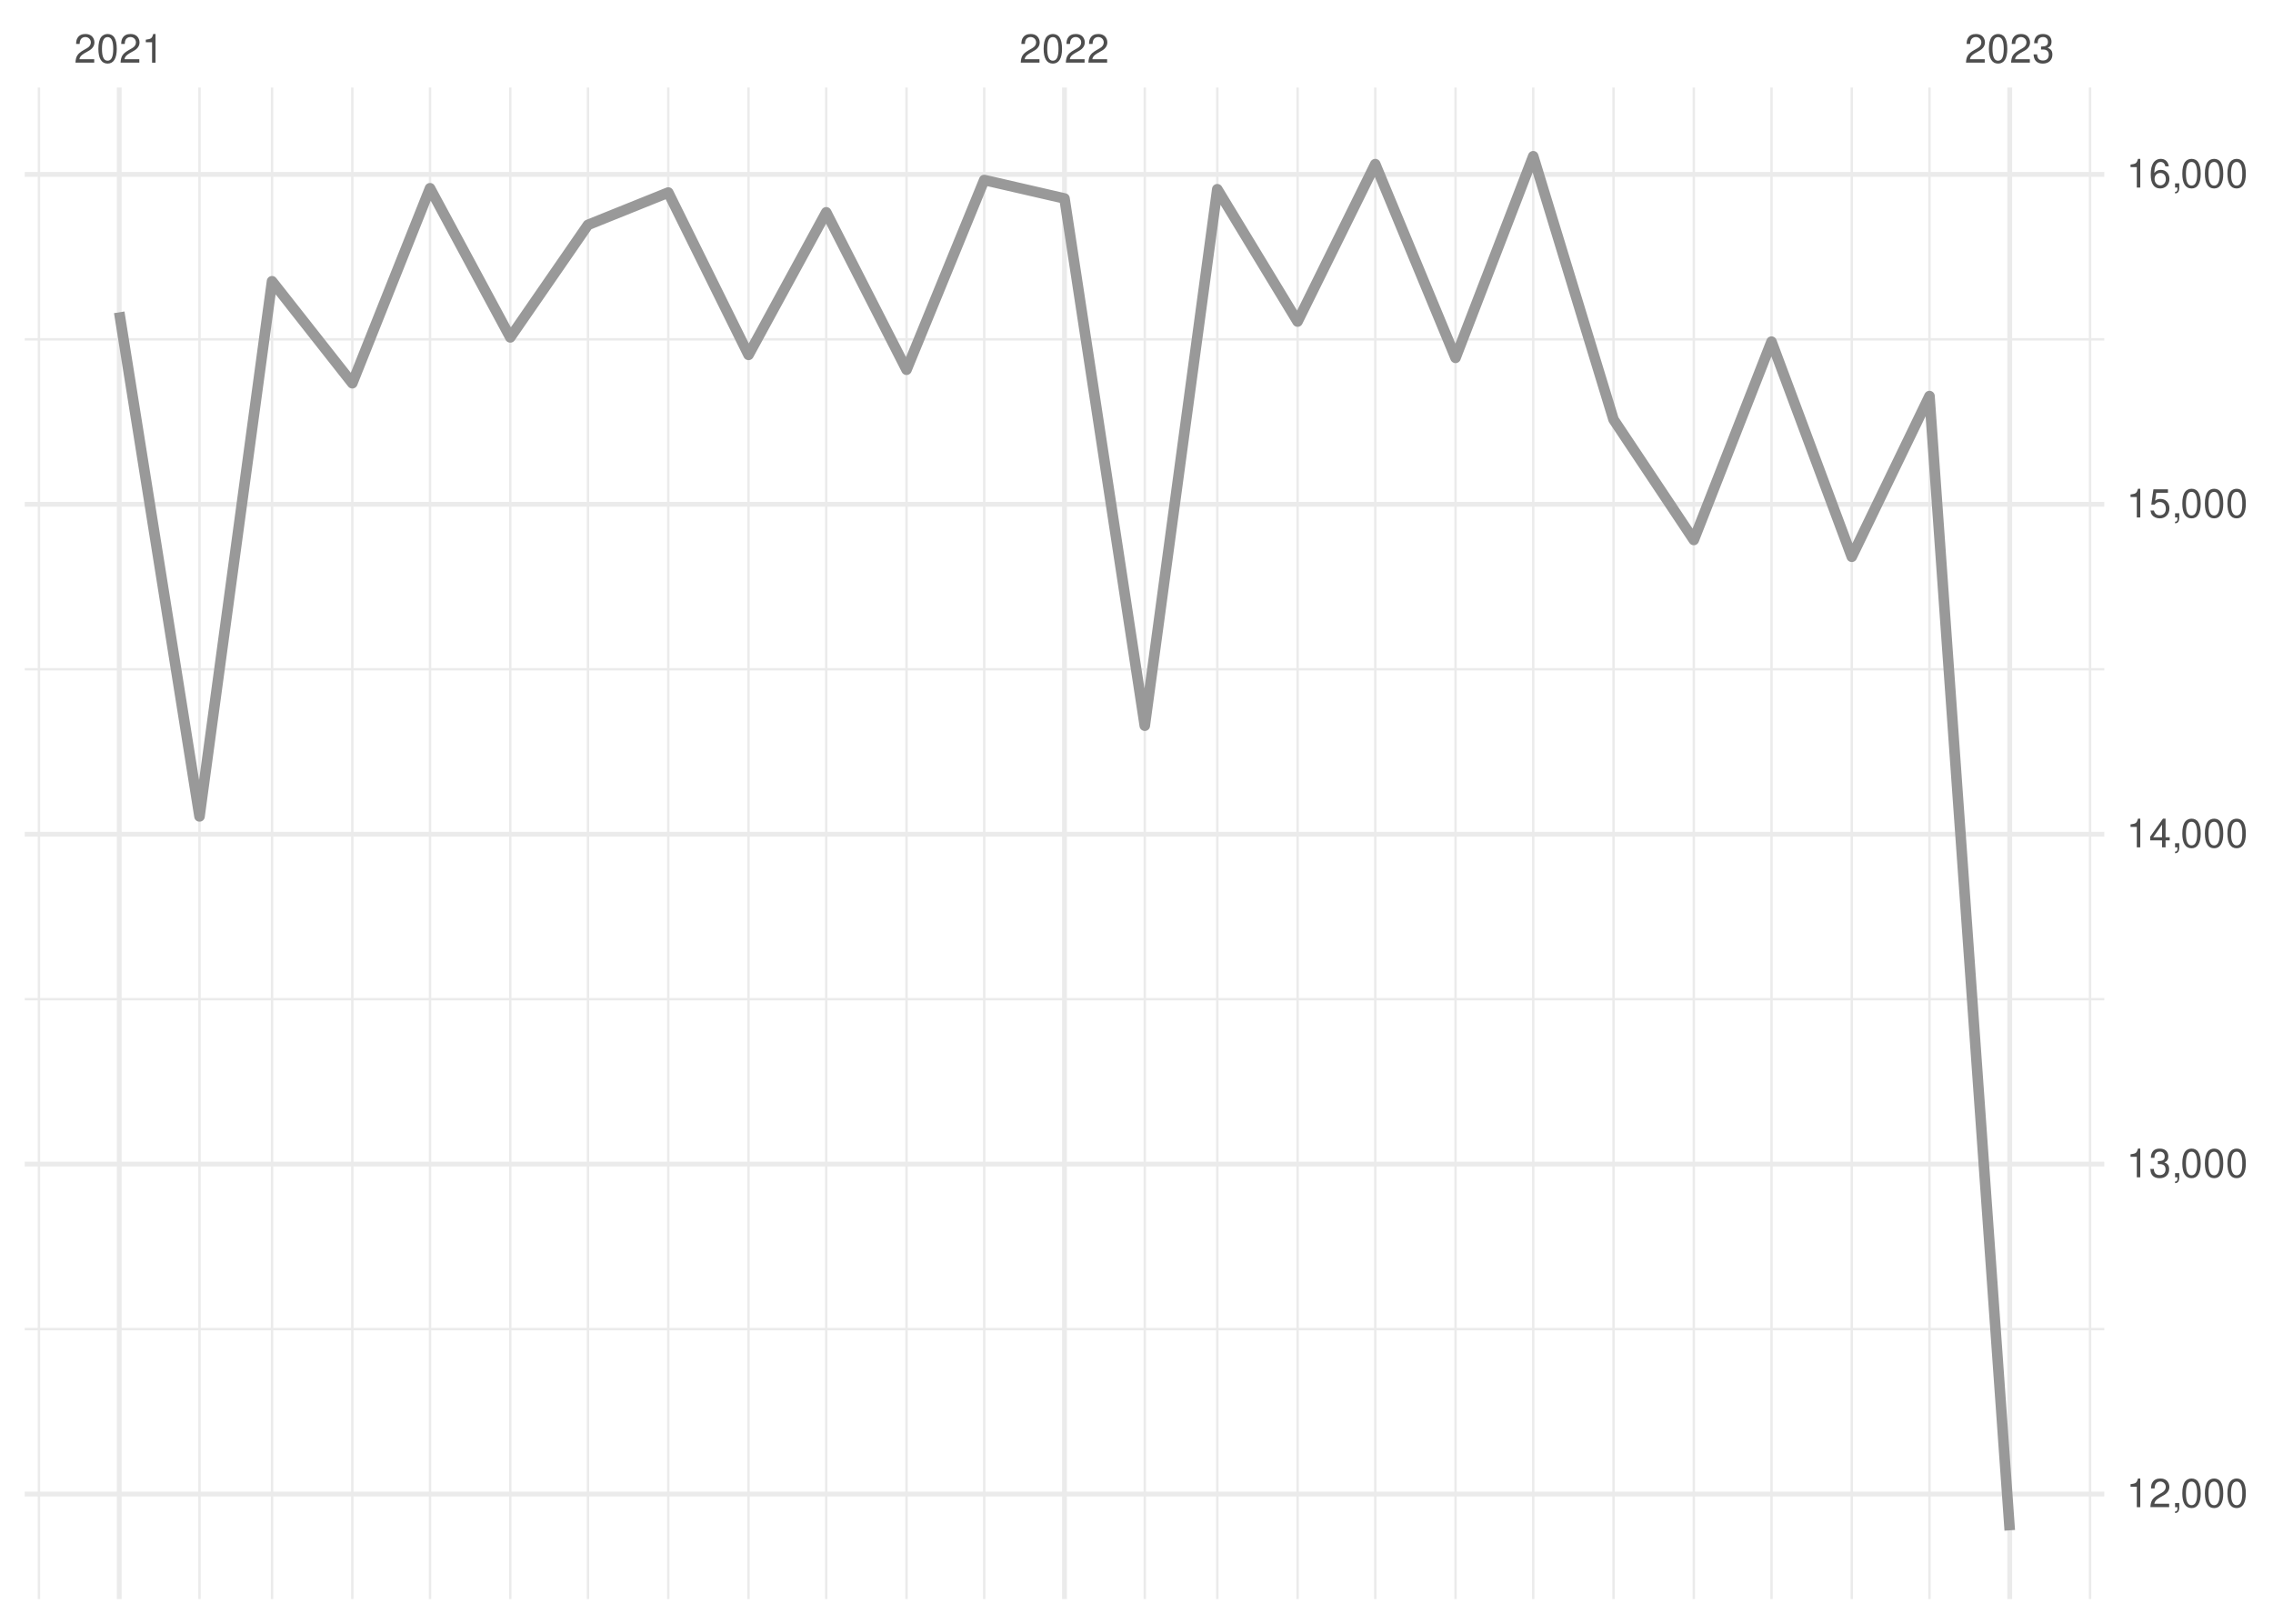
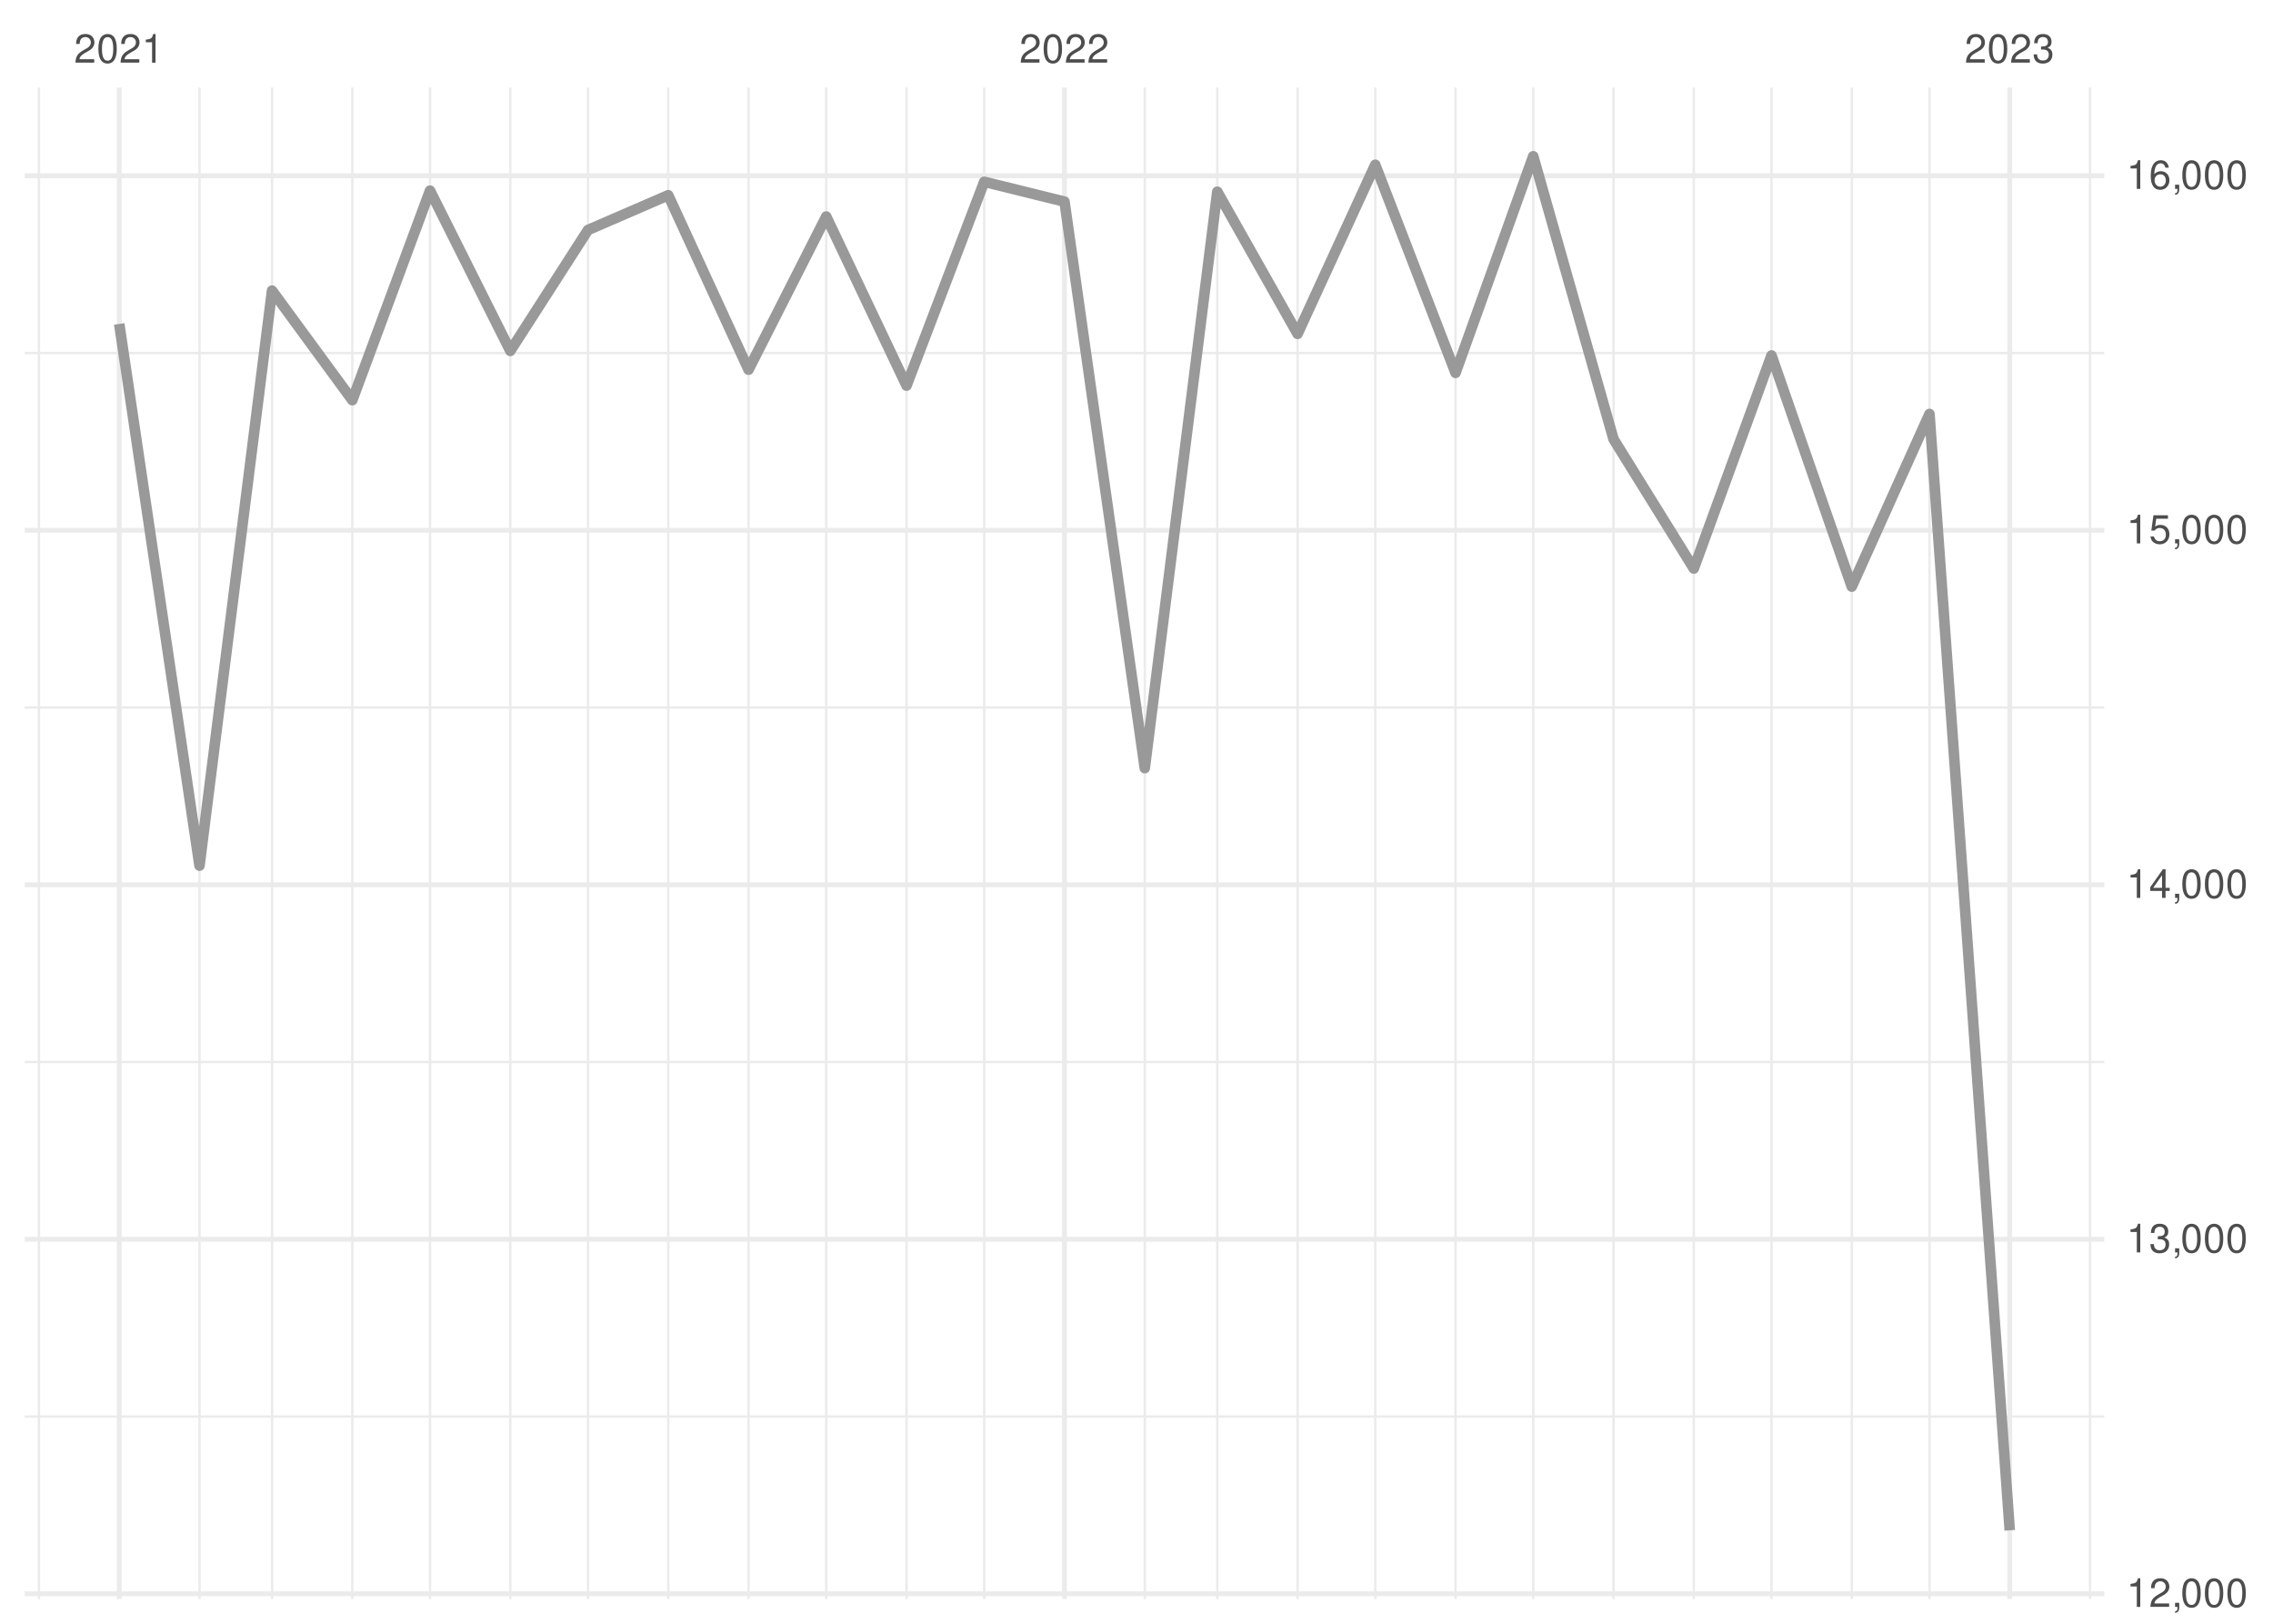
<svg xmlns="http://www.w3.org/2000/svg" xmlns:xlink="http://www.w3.org/1999/xlink" width="504pt" height="360pt" viewBox="0 0 504 360" version="1.1">
  <defs>
    <g>
      <symbol overflow="visible" id="glyph0-0">
        <path style="stroke:none;" d="" />
      </symbol>
      <symbol overflow="visible" id="glyph0-1">
        <path style="stroke:none;" d="M 4.453 -0.766 L 1.172 -0.766 C 1.25 -1.297 1.531 -1.625 2.297 -2.094 L 3.172 -2.594 C 4.047 -3.062 4.5 -3.719 4.5 -4.5 C 4.5 -5.031 4.281 -5.531 3.922 -5.875 C 3.547 -6.203 3.094 -6.359 2.5 -6.359 C 1.703 -6.359 1.125 -6.078 0.781 -5.531 C 0.547 -5.203 0.453 -4.797 0.438 -4.156 L 1.219 -4.156 C 1.234 -4.594 1.297 -4.844 1.406 -5.062 C 1.594 -5.438 2 -5.688 2.469 -5.688 C 3.172 -5.688 3.703 -5.172 3.703 -4.484 C 3.703 -3.969 3.406 -3.531 2.859 -3.219 L 2.047 -2.75 C 0.75 -2 0.375 -1.406 0.297 -0.016 L 4.453 -0.016 Z M 4.453 -0.766 " />
      </symbol>
      <symbol overflow="visible" id="glyph0-2">
        <path style="stroke:none;" d="M 2.422 -6.359 C 1.844 -6.359 1.312 -6.094 0.984 -5.672 C 0.578 -5.109 0.375 -4.25 0.375 -3.078 C 0.375 -0.938 1.078 0.203 2.422 0.203 C 3.734 0.203 4.453 -0.938 4.453 -3.031 C 4.453 -4.25 4.266 -5.078 3.859 -5.672 C 3.531 -6.109 3.016 -6.359 2.422 -6.359 Z M 2.422 -5.672 C 3.25 -5.672 3.672 -4.828 3.672 -3.094 C 3.672 -1.281 3.266 -0.438 2.406 -0.438 C 1.578 -0.438 1.172 -1.312 1.172 -3.062 C 1.172 -4.828 1.578 -5.672 2.422 -5.672 Z M 2.422 -5.672 " />
      </symbol>
      <symbol overflow="visible" id="glyph0-3">
        <path style="stroke:none;" d="M 2.281 -4.531 L 2.281 0 L 3.047 0 L 3.047 -6.359 L 2.547 -6.359 C 2.266 -5.391 2.094 -5.25 0.891 -5.094 L 0.891 -4.531 Z M 2.281 -4.531 " />
      </symbol>
      <symbol overflow="visible" id="glyph0-4">
        <path style="stroke:none;" d="M 1.938 -2.922 L 2.359 -2.922 C 3.203 -2.922 3.656 -2.531 3.656 -1.766 C 3.656 -0.969 3.172 -0.484 2.375 -0.484 C 1.516 -0.484 1.109 -0.922 1.062 -1.844 L 0.281 -1.844 C 0.312 -1.344 0.406 -1 0.547 -0.719 C 0.875 -0.109 1.484 0.203 2.344 0.203 C 3.625 0.203 4.453 -0.578 4.453 -1.781 C 4.453 -2.594 4.141 -3.031 3.391 -3.297 C 3.969 -3.531 4.266 -3.969 4.266 -4.609 C 4.266 -5.703 3.547 -6.359 2.359 -6.359 C 1.109 -6.359 0.438 -5.656 0.406 -4.312 L 1.188 -4.312 C 1.203 -4.703 1.234 -4.922 1.328 -5.109 C 1.5 -5.469 1.891 -5.688 2.375 -5.688 C 3.062 -5.688 3.469 -5.266 3.469 -4.578 C 3.469 -4.141 3.312 -3.859 2.969 -3.719 C 2.766 -3.625 2.484 -3.594 1.938 -3.578 Z M 1.938 -2.922 " />
      </symbol>
      <symbol overflow="visible" id="glyph0-5">
        <path style="stroke:none;" d="M 0.766 -0.922 L 0.766 0 L 1.297 0 L 1.297 0.156 C 1.297 0.766 1.172 0.938 0.766 0.953 L 0.766 1.297 C 1.344 1.312 1.688 0.891 1.688 0.141 L 1.688 -0.922 Z M 0.766 -0.922 " />
      </symbol>
      <symbol overflow="visible" id="glyph0-6">
        <path style="stroke:none;" d="M 2.875 -1.547 L 2.875 0 L 3.656 0 L 3.656 -1.547 L 4.578 -1.547 L 4.578 -2.234 L 3.656 -2.234 L 3.656 -6.359 L 3.078 -6.359 L 0.25 -2.359 L 0.25 -1.547 Z M 2.875 -2.234 L 0.922 -2.234 L 2.875 -5.047 Z M 2.875 -2.234 " />
      </symbol>
      <symbol overflow="visible" id="glyph0-7">
        <path style="stroke:none;" d="M 4.188 -6.234 L 0.969 -6.234 L 0.5 -2.844 L 1.219 -2.844 C 1.578 -3.266 1.875 -3.422 2.359 -3.422 C 3.203 -3.422 3.719 -2.844 3.719 -1.922 C 3.719 -1.031 3.203 -0.484 2.359 -0.484 C 1.688 -0.484 1.266 -0.828 1.078 -1.531 L 0.312 -1.531 C 0.406 -1.016 0.5 -0.781 0.688 -0.547 C 1.031 -0.078 1.672 0.203 2.375 0.203 C 3.641 0.203 4.516 -0.719 4.516 -2.031 C 4.516 -3.266 3.688 -4.109 2.5 -4.109 C 2.062 -4.109 1.703 -4 1.344 -3.734 L 1.594 -5.469 L 4.188 -5.469 Z M 4.188 -6.234 " />
      </symbol>
      <symbol overflow="visible" id="glyph0-8">
        <path style="stroke:none;" d="M 4.375 -4.703 C 4.234 -5.75 3.562 -6.359 2.609 -6.359 C 1.922 -6.359 1.312 -6.031 0.938 -5.453 C 0.547 -4.828 0.375 -4.062 0.375 -2.906 C 0.375 -1.828 0.531 -1.156 0.906 -0.594 C 1.234 -0.078 1.781 0.203 2.469 0.203 C 3.656 0.203 4.516 -0.688 4.516 -1.922 C 4.516 -3.094 3.719 -3.922 2.609 -3.922 C 1.984 -3.922 1.5 -3.688 1.172 -3.234 C 1.172 -4.797 1.672 -5.672 2.562 -5.672 C 3.109 -5.672 3.484 -5.328 3.609 -4.703 Z M 2.5 -3.234 C 3.25 -3.234 3.719 -2.703 3.719 -1.859 C 3.719 -1.062 3.188 -0.484 2.484 -0.484 C 1.766 -0.484 1.219 -1.094 1.219 -1.906 C 1.219 -2.688 1.734 -3.234 2.5 -3.234 Z M 2.5 -3.234 " />
      </symbol>
    </g>
    <clipPath id="clip1">
-       <path d="M 5.48 294 L 466.59 294 L 466.59 295 L 5.48 295 Z M 5.48 294 " />
+       <path d="M 5.48 313 L 466.59 313 L 466.59 315 L 5.48 315 Z M 5.48 313 " />
    </clipPath>
    <clipPath id="clip2">
-       <path d="M 5.48 221 L 466.59 221 L 466.59 222 L 5.48 222 Z M 5.48 221 " />
+       <path d="M 5.48 235 L 466.59 235 L 466.59 236 L 5.48 236 Z M 5.48 235 " />
    </clipPath>
    <clipPath id="clip3">
-       <path d="M 5.48 148 L 466.59 148 L 466.59 149 L 5.48 149 Z M 5.48 148 " />
+       <path d="M 5.48 156 L 466.59 156 L 466.59 158 L 5.48 158 Z M 5.48 156 " />
    </clipPath>
    <clipPath id="clip4">
-       <path d="M 5.48 74 L 466.59 74 L 466.59 76 L 5.48 76 Z M 5.48 74 " />
+       <path d="M 5.48 78 L 466.59 78 L 466.59 79 L 5.48 79 Z M 5.48 78 " />
    </clipPath>
    <clipPath id="clip5">
      <path d="M 8 19.41 L 9 19.41 L 9 354.52 L 8 354.52 Z M 8 19.41 " />
    </clipPath>
    <clipPath id="clip6">
      <path d="M 43 19.41 L 45 19.41 L 45 354.52 L 43 354.52 Z M 43 19.41 " />
    </clipPath>
    <clipPath id="clip7">
      <path d="M 60 19.41 L 61 19.41 L 61 354.52 L 60 354.52 Z M 60 19.41 " />
    </clipPath>
    <clipPath id="clip8">
      <path d="M 77 19.41 L 79 19.41 L 79 354.52 L 77 354.52 Z M 77 19.41 " />
    </clipPath>
    <clipPath id="clip9">
      <path d="M 95 19.41 L 96 19.41 L 96 354.52 L 95 354.52 Z M 95 19.41 " />
    </clipPath>
    <clipPath id="clip10">
      <path d="M 112 19.41 L 114 19.41 L 114 354.52 L 112 354.52 Z M 112 19.41 " />
    </clipPath>
    <clipPath id="clip11">
      <path d="M 130 19.41 L 131 19.41 L 131 354.52 L 130 354.52 Z M 130 19.41 " />
    </clipPath>
    <clipPath id="clip12">
      <path d="M 147 19.41 L 149 19.41 L 149 354.52 L 147 354.52 Z M 147 19.41 " />
    </clipPath>
    <clipPath id="clip13">
      <path d="M 165 19.41 L 167 19.41 L 167 354.52 L 165 354.52 Z M 165 19.41 " />
    </clipPath>
    <clipPath id="clip14">
      <path d="M 182 19.41 L 184 19.41 L 184 354.52 L 182 354.52 Z M 182 19.41 " />
    </clipPath>
    <clipPath id="clip15">
      <path d="M 200 19.41 L 202 19.41 L 202 354.52 L 200 354.52 Z M 200 19.41 " />
    </clipPath>
    <clipPath id="clip16">
      <path d="M 217 19.41 L 219 19.41 L 219 354.52 L 217 354.52 Z M 217 19.41 " />
    </clipPath>
    <clipPath id="clip17">
      <path d="M 253 19.41 L 255 19.41 L 255 354.52 L 253 354.52 Z M 253 19.41 " />
    </clipPath>
    <clipPath id="clip18">
      <path d="M 269 19.41 L 271 19.41 L 271 354.52 L 269 354.52 Z M 269 19.41 " />
    </clipPath>
    <clipPath id="clip19">
      <path d="M 287 19.41 L 288 19.41 L 288 354.52 L 287 354.52 Z M 287 19.41 " />
    </clipPath>
    <clipPath id="clip20">
      <path d="M 304 19.41 L 306 19.41 L 306 354.52 L 304 354.52 Z M 304 19.41 " />
    </clipPath>
    <clipPath id="clip21">
      <path d="M 322 19.41 L 324 19.41 L 324 354.52 L 322 354.52 Z M 322 19.41 " />
    </clipPath>
    <clipPath id="clip22">
      <path d="M 339 19.41 L 341 19.41 L 341 354.52 L 339 354.52 Z M 339 19.41 " />
    </clipPath>
    <clipPath id="clip23">
      <path d="M 357 19.41 L 359 19.41 L 359 354.52 L 357 354.52 Z M 357 19.41 " />
    </clipPath>
    <clipPath id="clip24">
      <path d="M 375 19.41 L 376 19.41 L 376 354.52 L 375 354.52 Z M 375 19.41 " />
    </clipPath>
    <clipPath id="clip25">
      <path d="M 392 19.41 L 394 19.41 L 394 354.52 L 392 354.52 Z M 392 19.41 " />
    </clipPath>
    <clipPath id="clip26">
      <path d="M 410 19.41 L 411 19.41 L 411 354.52 L 410 354.52 Z M 410 19.41 " />
    </clipPath>
    <clipPath id="clip27">
      <path d="M 427 19.41 L 429 19.41 L 429 354.52 L 427 354.52 Z M 427 19.41 " />
    </clipPath>
    <clipPath id="clip28">
      <path d="M 463 19.41 L 464 19.41 L 464 354.52 L 463 354.52 Z M 463 19.41 " />
    </clipPath>
    <clipPath id="clip29">
-       <path d="M 5.48 330 L 466.59 330 L 466.59 332 L 5.48 332 Z M 5.48 330 " />
+       <path d="M 5.48 352 L 466.59 352 L 466.59 354 L 5.48 354 Z M 5.48 352 " />
    </clipPath>
    <clipPath id="clip30">
-       <path d="M 5.48 257 L 466.59 257 L 466.59 259 L 5.48 259 Z M 5.48 257 " />
+       <path d="M 5.48 274 L 466.59 274 L 466.59 276 L 5.48 276 Z M 5.48 274 " />
    </clipPath>
    <clipPath id="clip31">
-       <path d="M 5.48 184 L 466.59 184 L 466.59 186 L 5.48 186 Z M 5.48 184 " />
+       <path d="M 5.48 195 L 466.59 195 L 466.59 197 L 5.48 197 Z M 5.48 195 " />
    </clipPath>
    <clipPath id="clip32">
-       <path d="M 5.48 111 L 466.59 111 L 466.59 113 L 5.48 113 Z M 5.48 111 " />
+       <path d="M 5.48 117 L 466.59 117 L 466.59 119 L 5.48 119 Z M 5.48 117 " />
    </clipPath>
    <clipPath id="clip33">
      <path d="M 5.48 38 L 466.59 38 L 466.59 40 L 5.48 40 Z M 5.48 38 " />
    </clipPath>
    <clipPath id="clip34">
      <path d="M 25 19.41 L 27 19.41 L 27 354.52 L 25 354.52 Z M 25 19.41 " />
    </clipPath>
    <clipPath id="clip35">
      <path d="M 235 19.41 L 237 19.41 L 237 354.52 L 235 354.52 Z M 235 19.41 " />
    </clipPath>
    <clipPath id="clip36">
      <path d="M 445 19.41 L 447 19.41 L 447 354.52 L 445 354.52 Z M 445 19.41 " />
    </clipPath>
  </defs>
  <g id="surface26">
    <rect x="0" y="0" width="504" height="360" style="fill:rgb(100%,100%,100%);fill-opacity:1;stroke:none;" />
    <g clip-path="url(#clip1)" clip-rule="nonzero">
-       <path style="fill:none;stroke-width:0.533;stroke-linecap:butt;stroke-linejoin:round;stroke:rgb(92.157%,92.157%,92.157%);stroke-opacity:1;stroke-miterlimit:10;" d="M 5.48 294.672 L 466.59 294.672 " />
+       <path style="fill:none;stroke-width:0.533;stroke-linecap:butt;stroke-linejoin:round;stroke:rgb(92.157%,92.157%,92.157%);stroke-opacity:1;stroke-miterlimit:10;" d="M 5.48 314.059 L 466.59 314.059 " />
    </g>
    <g clip-path="url(#clip2)" clip-rule="nonzero">
-       <path style="fill:none;stroke-width:0.533;stroke-linecap:butt;stroke-linejoin:round;stroke:rgb(92.157%,92.157%,92.157%);stroke-opacity:1;stroke-miterlimit:10;" d="M 5.48 221.527 L 466.59 221.527 " />
+       <path style="fill:none;stroke-width:0.533;stroke-linecap:butt;stroke-linejoin:round;stroke:rgb(92.157%,92.157%,92.157%);stroke-opacity:1;stroke-miterlimit:10;" d="M 5.48 235.461 L 466.59 235.461 " />
    </g>
    <g clip-path="url(#clip3)" clip-rule="nonzero">
-       <path style="fill:none;stroke-width:0.533;stroke-linecap:butt;stroke-linejoin:round;stroke:rgb(92.157%,92.157%,92.157%);stroke-opacity:1;stroke-miterlimit:10;" d="M 5.48 148.383 L 466.59 148.383 " />
+       <path style="fill:none;stroke-width:0.533;stroke-linecap:butt;stroke-linejoin:round;stroke:rgb(92.157%,92.157%,92.157%);stroke-opacity:1;stroke-miterlimit:10;" d="M 5.48 156.863 L 466.59 156.863 " />
    </g>
    <g clip-path="url(#clip4)" clip-rule="nonzero">
-       <path style="fill:none;stroke-width:0.533;stroke-linecap:butt;stroke-linejoin:round;stroke:rgb(92.157%,92.157%,92.157%);stroke-opacity:1;stroke-miterlimit:10;" d="M 5.48 75.238 L 466.59 75.238 " />
+       <path style="fill:none;stroke-width:0.533;stroke-linecap:butt;stroke-linejoin:round;stroke:rgb(92.157%,92.157%,92.157%);stroke-opacity:1;stroke-miterlimit:10;" d="M 5.48 78.266 L 466.59 78.266 " />
    </g>
    <g clip-path="url(#clip5)" clip-rule="nonzero">
      <path style="fill:none;stroke-width:0.533;stroke-linecap:butt;stroke-linejoin:round;stroke:rgb(92.157%,92.157%,92.157%);stroke-opacity:1;stroke-miterlimit:10;" d="M 8.637 354.52 L 8.637 19.41 " />
    </g>
    <g clip-path="url(#clip6)" clip-rule="nonzero">
      <path style="fill:none;stroke-width:0.533;stroke-linecap:butt;stroke-linejoin:round;stroke:rgb(92.157%,92.157%,92.157%);stroke-opacity:1;stroke-miterlimit:10;" d="M 44.238 354.52 L 44.238 19.41 " />
    </g>
    <g clip-path="url(#clip7)" clip-rule="nonzero">
      <path style="fill:none;stroke-width:0.533;stroke-linecap:butt;stroke-linejoin:round;stroke:rgb(92.157%,92.157%,92.157%);stroke-opacity:1;stroke-miterlimit:10;" d="M 60.32 354.52 L 60.32 19.41 " />
    </g>
    <g clip-path="url(#clip8)" clip-rule="nonzero">
      <path style="fill:none;stroke-width:0.533;stroke-linecap:butt;stroke-linejoin:round;stroke:rgb(92.157%,92.157%,92.157%);stroke-opacity:1;stroke-miterlimit:10;" d="M 78.121 354.52 L 78.121 19.41 " />
    </g>
    <g clip-path="url(#clip9)" clip-rule="nonzero">
      <path style="fill:none;stroke-width:0.533;stroke-linecap:butt;stroke-linejoin:round;stroke:rgb(92.157%,92.157%,92.157%);stroke-opacity:1;stroke-miterlimit:10;" d="M 95.348 354.52 L 95.348 19.41 " />
    </g>
    <g clip-path="url(#clip10)" clip-rule="nonzero">
      <path style="fill:none;stroke-width:0.533;stroke-linecap:butt;stroke-linejoin:round;stroke:rgb(92.157%,92.157%,92.157%);stroke-opacity:1;stroke-miterlimit:10;" d="M 113.148 354.52 L 113.148 19.41 " />
    </g>
    <g clip-path="url(#clip11)" clip-rule="nonzero">
      <path style="fill:none;stroke-width:0.533;stroke-linecap:butt;stroke-linejoin:round;stroke:rgb(92.157%,92.157%,92.157%);stroke-opacity:1;stroke-miterlimit:10;" d="M 130.375 354.52 L 130.375 19.41 " />
    </g>
    <g clip-path="url(#clip12)" clip-rule="nonzero">
      <path style="fill:none;stroke-width:0.533;stroke-linecap:butt;stroke-linejoin:round;stroke:rgb(92.157%,92.157%,92.157%);stroke-opacity:1;stroke-miterlimit:10;" d="M 148.176 354.52 L 148.176 19.41 " />
    </g>
    <g clip-path="url(#clip13)" clip-rule="nonzero">
      <path style="fill:none;stroke-width:0.533;stroke-linecap:butt;stroke-linejoin:round;stroke:rgb(92.157%,92.157%,92.157%);stroke-opacity:1;stroke-miterlimit:10;" d="M 165.977 354.52 L 165.977 19.41 " />
    </g>
    <g clip-path="url(#clip14)" clip-rule="nonzero">
      <path style="fill:none;stroke-width:0.533;stroke-linecap:butt;stroke-linejoin:round;stroke:rgb(92.157%,92.157%,92.157%);stroke-opacity:1;stroke-miterlimit:10;" d="M 183.203 354.52 L 183.203 19.41 " />
    </g>
    <g clip-path="url(#clip15)" clip-rule="nonzero">
      <path style="fill:none;stroke-width:0.533;stroke-linecap:butt;stroke-linejoin:round;stroke:rgb(92.157%,92.157%,92.157%);stroke-opacity:1;stroke-miterlimit:10;" d="M 201.008 354.52 L 201.008 19.41 " />
    </g>
    <g clip-path="url(#clip16)" clip-rule="nonzero">
      <path style="fill:none;stroke-width:0.533;stroke-linecap:butt;stroke-linejoin:round;stroke:rgb(92.157%,92.157%,92.157%);stroke-opacity:1;stroke-miterlimit:10;" d="M 218.234 354.52 L 218.234 19.41 " />
    </g>
    <g clip-path="url(#clip17)" clip-rule="nonzero">
      <path style="fill:none;stroke-width:0.533;stroke-linecap:butt;stroke-linejoin:round;stroke:rgb(92.157%,92.157%,92.157%);stroke-opacity:1;stroke-miterlimit:10;" d="M 253.836 354.52 L 253.836 19.41 " />
    </g>
    <g clip-path="url(#clip18)" clip-rule="nonzero">
      <path style="fill:none;stroke-width:0.533;stroke-linecap:butt;stroke-linejoin:round;stroke:rgb(92.157%,92.157%,92.157%);stroke-opacity:1;stroke-miterlimit:10;" d="M 269.914 354.52 L 269.914 19.41 " />
    </g>
    <g clip-path="url(#clip19)" clip-rule="nonzero">
      <path style="fill:none;stroke-width:0.533;stroke-linecap:butt;stroke-linejoin:round;stroke:rgb(92.157%,92.157%,92.157%);stroke-opacity:1;stroke-miterlimit:10;" d="M 287.715 354.52 L 287.715 19.41 " />
    </g>
    <g clip-path="url(#clip20)" clip-rule="nonzero">
      <path style="fill:none;stroke-width:0.533;stroke-linecap:butt;stroke-linejoin:round;stroke:rgb(92.157%,92.157%,92.157%);stroke-opacity:1;stroke-miterlimit:10;" d="M 304.941 354.52 L 304.941 19.41 " />
    </g>
    <g clip-path="url(#clip21)" clip-rule="nonzero">
      <path style="fill:none;stroke-width:0.533;stroke-linecap:butt;stroke-linejoin:round;stroke:rgb(92.157%,92.157%,92.157%);stroke-opacity:1;stroke-miterlimit:10;" d="M 322.742 354.52 L 322.742 19.41 " />
    </g>
    <g clip-path="url(#clip22)" clip-rule="nonzero">
      <path style="fill:none;stroke-width:0.533;stroke-linecap:butt;stroke-linejoin:round;stroke:rgb(92.157%,92.157%,92.157%);stroke-opacity:1;stroke-miterlimit:10;" d="M 339.969 354.52 L 339.969 19.41 " />
    </g>
    <g clip-path="url(#clip23)" clip-rule="nonzero">
      <path style="fill:none;stroke-width:0.533;stroke-linecap:butt;stroke-linejoin:round;stroke:rgb(92.157%,92.157%,92.157%);stroke-opacity:1;stroke-miterlimit:10;" d="M 357.773 354.52 L 357.773 19.41 " />
    </g>
    <g clip-path="url(#clip24)" clip-rule="nonzero">
      <path style="fill:none;stroke-width:0.533;stroke-linecap:butt;stroke-linejoin:round;stroke:rgb(92.157%,92.157%,92.157%);stroke-opacity:1;stroke-miterlimit:10;" d="M 375.574 354.52 L 375.574 19.41 " />
    </g>
    <g clip-path="url(#clip25)" clip-rule="nonzero">
      <path style="fill:none;stroke-width:0.533;stroke-linecap:butt;stroke-linejoin:round;stroke:rgb(92.157%,92.157%,92.157%);stroke-opacity:1;stroke-miterlimit:10;" d="M 392.801 354.52 L 392.801 19.41 " />
    </g>
    <g clip-path="url(#clip26)" clip-rule="nonzero">
      <path style="fill:none;stroke-width:0.533;stroke-linecap:butt;stroke-linejoin:round;stroke:rgb(92.157%,92.157%,92.157%);stroke-opacity:1;stroke-miterlimit:10;" d="M 410.602 354.52 L 410.602 19.41 " />
    </g>
    <g clip-path="url(#clip27)" clip-rule="nonzero">
      <path style="fill:none;stroke-width:0.533;stroke-linecap:butt;stroke-linejoin:round;stroke:rgb(92.157%,92.157%,92.157%);stroke-opacity:1;stroke-miterlimit:10;" d="M 427.828 354.52 L 427.828 19.41 " />
    </g>
    <g clip-path="url(#clip28)" clip-rule="nonzero">
      <path style="fill:none;stroke-width:0.533;stroke-linecap:butt;stroke-linejoin:round;stroke:rgb(92.157%,92.157%,92.157%);stroke-opacity:1;stroke-miterlimit:10;" d="M 463.43 354.52 L 463.43 19.41 " />
    </g>
    <g clip-path="url(#clip29)" clip-rule="nonzero">
-       <path style="fill:none;stroke-width:1.067;stroke-linecap:butt;stroke-linejoin:round;stroke:rgb(92.157%,92.157%,92.157%);stroke-opacity:1;stroke-miterlimit:10;" d="M 5.48 331.242 L 466.59 331.242 " />
+       <path style="fill:none;stroke-width:1.067;stroke-linecap:butt;stroke-linejoin:round;stroke:rgb(92.157%,92.157%,92.157%);stroke-opacity:1;stroke-miterlimit:10;" d="M 5.48 353.355 L 466.59 353.355 " />
    </g>
    <g clip-path="url(#clip30)" clip-rule="nonzero">
-       <path style="fill:none;stroke-width:1.067;stroke-linecap:butt;stroke-linejoin:round;stroke:rgb(92.157%,92.157%,92.157%);stroke-opacity:1;stroke-miterlimit:10;" d="M 5.48 258.098 L 466.59 258.098 " />
+       <path style="fill:none;stroke-width:1.067;stroke-linecap:butt;stroke-linejoin:round;stroke:rgb(92.157%,92.157%,92.157%);stroke-opacity:1;stroke-miterlimit:10;" d="M 5.48 274.758 L 466.59 274.758 " />
    </g>
    <g clip-path="url(#clip31)" clip-rule="nonzero">
-       <path style="fill:none;stroke-width:1.067;stroke-linecap:butt;stroke-linejoin:round;stroke:rgb(92.157%,92.157%,92.157%);stroke-opacity:1;stroke-miterlimit:10;" d="M 5.48 184.953 L 466.59 184.953 " />
+       <path style="fill:none;stroke-width:1.067;stroke-linecap:butt;stroke-linejoin:round;stroke:rgb(92.157%,92.157%,92.157%);stroke-opacity:1;stroke-miterlimit:10;" d="M 5.48 196.16 L 466.59 196.16 " />
    </g>
    <g clip-path="url(#clip32)" clip-rule="nonzero">
-       <path style="fill:none;stroke-width:1.067;stroke-linecap:butt;stroke-linejoin:round;stroke:rgb(92.157%,92.157%,92.157%);stroke-opacity:1;stroke-miterlimit:10;" d="M 5.48 111.809 L 466.59 111.809 " />
+       <path style="fill:none;stroke-width:1.067;stroke-linecap:butt;stroke-linejoin:round;stroke:rgb(92.157%,92.157%,92.157%);stroke-opacity:1;stroke-miterlimit:10;" d="M 5.48 117.562 L 466.59 117.562 " />
    </g>
    <g clip-path="url(#clip33)" clip-rule="nonzero">
-       <path style="fill:none;stroke-width:1.067;stroke-linecap:butt;stroke-linejoin:round;stroke:rgb(92.157%,92.157%,92.157%);stroke-opacity:1;stroke-miterlimit:10;" d="M 5.48 38.668 L 466.59 38.668 " />
+       <path style="fill:none;stroke-width:1.067;stroke-linecap:butt;stroke-linejoin:round;stroke:rgb(92.157%,92.157%,92.157%);stroke-opacity:1;stroke-miterlimit:10;" d="M 5.48 38.965 L 466.59 38.965 " />
    </g>
    <g clip-path="url(#clip34)" clip-rule="nonzero">
      <path style="fill:none;stroke-width:1.067;stroke-linecap:butt;stroke-linejoin:round;stroke:rgb(92.157%,92.157%,92.157%);stroke-opacity:1;stroke-miterlimit:10;" d="M 26.438 354.52 L 26.438 19.41 " />
    </g>
    <g clip-path="url(#clip35)" clip-rule="nonzero">
      <path style="fill:none;stroke-width:1.067;stroke-linecap:butt;stroke-linejoin:round;stroke:rgb(92.157%,92.157%,92.157%);stroke-opacity:1;stroke-miterlimit:10;" d="M 236.035 354.52 L 236.035 19.41 " />
    </g>
    <g clip-path="url(#clip36)" clip-rule="nonzero">
      <path style="fill:none;stroke-width:1.067;stroke-linecap:butt;stroke-linejoin:round;stroke:rgb(92.157%,92.157%,92.157%);stroke-opacity:1;stroke-miterlimit:10;" d="M 445.629 354.52 L 445.629 19.41 " />
    </g>
-     <path style="fill:none;stroke-width:2.347;stroke-linecap:butt;stroke-linejoin:round;stroke:rgb(60%,60%,60%);stroke-opacity:1;stroke-miterlimit:10;" d="M 26.438 69.242 L 44.238 181.004 L 60.32 62.363 L 78.121 84.965 L 95.348 41.738 L 113.148 74.801 L 130.375 49.855 L 148.176 42.688 L 165.977 78.676 L 183.203 47.078 L 201.008 81.969 L 218.234 39.91 L 236.035 44.004 L 253.836 160.891 L 269.914 41.957 L 287.715 71.289 L 304.941 36.398 L 322.742 79.336 L 339.969 34.645 L 357.773 93.012 L 375.574 119.711 L 392.801 75.75 L 410.602 123.441 L 427.828 87.82 L 445.629 339.289 " />
+     <path style="fill:none;stroke-width:2.347;stroke-linecap:butt;stroke-linejoin:round;stroke:rgb(60%,60%,60%);stroke-opacity:1;stroke-miterlimit:10;" d="M 26.438 71.82 L 44.238 191.918 L 60.32 64.434 L 78.121 88.719 L 95.348 42.266 L 113.148 77.793 L 130.375 50.992 L 148.176 43.289 L 165.977 81.961 L 183.203 48.004 L 201.008 85.496 L 218.234 40.301 L 236.035 44.703 L 253.836 170.305 L 269.914 42.504 L 287.715 74.02 L 304.941 36.531 L 322.742 82.668 L 339.969 34.645 L 357.773 97.363 L 375.574 126.051 L 392.801 78.816 L 410.602 130.062 L 427.828 91.785 L 445.629 339.289 " />
    <g style="fill:rgb(30.196%,30.196%,30.196%);fill-opacity:1;">
      <use xlink:href="#glyph0-1" x="16.438" y="13.896" />
      <use xlink:href="#glyph0-2" x="21.438" y="13.896" />
      <use xlink:href="#glyph0-1" x="26.438" y="13.896" />
      <use xlink:href="#glyph0-3" x="31.438" y="13.896" />
    </g>
    <g style="fill:rgb(30.196%,30.196%,30.196%);fill-opacity:1;">
      <use xlink:href="#glyph0-1" x="226.035" y="13.896" />
      <use xlink:href="#glyph0-2" x="231.035" y="13.896" />
      <use xlink:href="#glyph0-1" x="236.035" y="13.896" />
      <use xlink:href="#glyph0-1" x="241.035" y="13.896" />
    </g>
    <g style="fill:rgb(30.196%,30.196%,30.196%);fill-opacity:1;">
      <use xlink:href="#glyph0-1" x="435.629" y="13.896" />
      <use xlink:href="#glyph0-2" x="440.629" y="13.896" />
      <use xlink:href="#glyph0-1" x="445.629" y="13.896" />
      <use xlink:href="#glyph0-4" x="450.629" y="13.896" />
    </g>
    <g style="fill:rgb(30.196%,30.196%,30.196%);fill-opacity:1;">
-       <use xlink:href="#glyph0-3" x="471.52" y="334.157" />
-       <use xlink:href="#glyph0-1" x="476.52" y="334.157" />
-       <use xlink:href="#glyph0-5" x="481.52" y="334.157" />
-       <use xlink:href="#glyph0-2" x="483.52" y="334.157" />
-       <use xlink:href="#glyph0-2" x="488.52" y="334.157" />
-       <use xlink:href="#glyph0-2" x="493.52" y="334.157" />
-     </g>
-     <g style="fill:rgb(30.196%,30.196%,30.196%);fill-opacity:1;">
-       <use xlink:href="#glyph0-3" x="471.52" y="261.013" />
-       <use xlink:href="#glyph0-4" x="476.52" y="261.013" />
-       <use xlink:href="#glyph0-5" x="481.52" y="261.013" />
-       <use xlink:href="#glyph0-2" x="483.52" y="261.013" />
-       <use xlink:href="#glyph0-2" x="488.52" y="261.013" />
-       <use xlink:href="#glyph0-2" x="493.52" y="261.013" />
-     </g>
-     <g style="fill:rgb(30.196%,30.196%,30.196%);fill-opacity:1;">
-       <use xlink:href="#glyph0-3" x="471.52" y="187.868" />
-       <use xlink:href="#glyph0-6" x="476.52" y="187.868" />
-       <use xlink:href="#glyph0-5" x="481.52" y="187.868" />
-       <use xlink:href="#glyph0-2" x="483.52" y="187.868" />
-       <use xlink:href="#glyph0-2" x="488.52" y="187.868" />
-       <use xlink:href="#glyph0-2" x="493.52" y="187.868" />
-     </g>
-     <g style="fill:rgb(30.196%,30.196%,30.196%);fill-opacity:1;">
-       <use xlink:href="#glyph0-3" x="471.52" y="114.724" />
-       <use xlink:href="#glyph0-7" x="476.52" y="114.724" />
-       <use xlink:href="#glyph0-5" x="481.52" y="114.724" />
-       <use xlink:href="#glyph0-2" x="483.52" y="114.724" />
-       <use xlink:href="#glyph0-2" x="488.52" y="114.724" />
-       <use xlink:href="#glyph0-2" x="493.52" y="114.724" />
-     </g>
-     <g style="fill:rgb(30.196%,30.196%,30.196%);fill-opacity:1;">
-       <use xlink:href="#glyph0-3" x="471.52" y="41.583" />
-       <use xlink:href="#glyph0-8" x="476.52" y="41.583" />
-       <use xlink:href="#glyph0-5" x="481.52" y="41.583" />
-       <use xlink:href="#glyph0-2" x="483.52" y="41.583" />
-       <use xlink:href="#glyph0-2" x="488.52" y="41.583" />
-       <use xlink:href="#glyph0-2" x="493.52" y="41.583" />
+       <use xlink:href="#glyph0-3" x="471.52" y="356.271" />
+       <use xlink:href="#glyph0-1" x="476.52" y="356.271" />
+       <use xlink:href="#glyph0-5" x="481.52" y="356.271" />
+       <use xlink:href="#glyph0-2" x="483.52" y="356.271" />
+       <use xlink:href="#glyph0-2" x="488.52" y="356.271" />
+       <use xlink:href="#glyph0-2" x="493.52" y="356.271" />
+     </g>
+     <g style="fill:rgb(30.196%,30.196%,30.196%);fill-opacity:1;">
+       <use xlink:href="#glyph0-3" x="471.52" y="277.673" />
+       <use xlink:href="#glyph0-4" x="476.52" y="277.673" />
+       <use xlink:href="#glyph0-5" x="481.52" y="277.673" />
+       <use xlink:href="#glyph0-2" x="483.52" y="277.673" />
+       <use xlink:href="#glyph0-2" x="488.52" y="277.673" />
+       <use xlink:href="#glyph0-2" x="493.52" y="277.673" />
+     </g>
+     <g style="fill:rgb(30.196%,30.196%,30.196%);fill-opacity:1;">
+       <use xlink:href="#glyph0-3" x="471.52" y="199.075" />
+       <use xlink:href="#glyph0-6" x="476.52" y="199.075" />
+       <use xlink:href="#glyph0-5" x="481.52" y="199.075" />
+       <use xlink:href="#glyph0-2" x="483.52" y="199.075" />
+       <use xlink:href="#glyph0-2" x="488.52" y="199.075" />
+       <use xlink:href="#glyph0-2" x="493.52" y="199.075" />
+     </g>
+     <g style="fill:rgb(30.196%,30.196%,30.196%);fill-opacity:1;">
+       <use xlink:href="#glyph0-3" x="471.52" y="120.478" />
+       <use xlink:href="#glyph0-7" x="476.52" y="120.478" />
+       <use xlink:href="#glyph0-5" x="481.52" y="120.478" />
+       <use xlink:href="#glyph0-2" x="483.52" y="120.478" />
+       <use xlink:href="#glyph0-2" x="488.52" y="120.478" />
+       <use xlink:href="#glyph0-2" x="493.52" y="120.478" />
+     </g>
+     <g style="fill:rgb(30.196%,30.196%,30.196%);fill-opacity:1;">
+       <use xlink:href="#glyph0-3" x="471.52" y="41.88" />
+       <use xlink:href="#glyph0-8" x="476.52" y="41.88" />
+       <use xlink:href="#glyph0-5" x="481.52" y="41.88" />
+       <use xlink:href="#glyph0-2" x="483.52" y="41.88" />
+       <use xlink:href="#glyph0-2" x="488.52" y="41.88" />
+       <use xlink:href="#glyph0-2" x="493.52" y="41.88" />
    </g>
  </g>
</svg>
